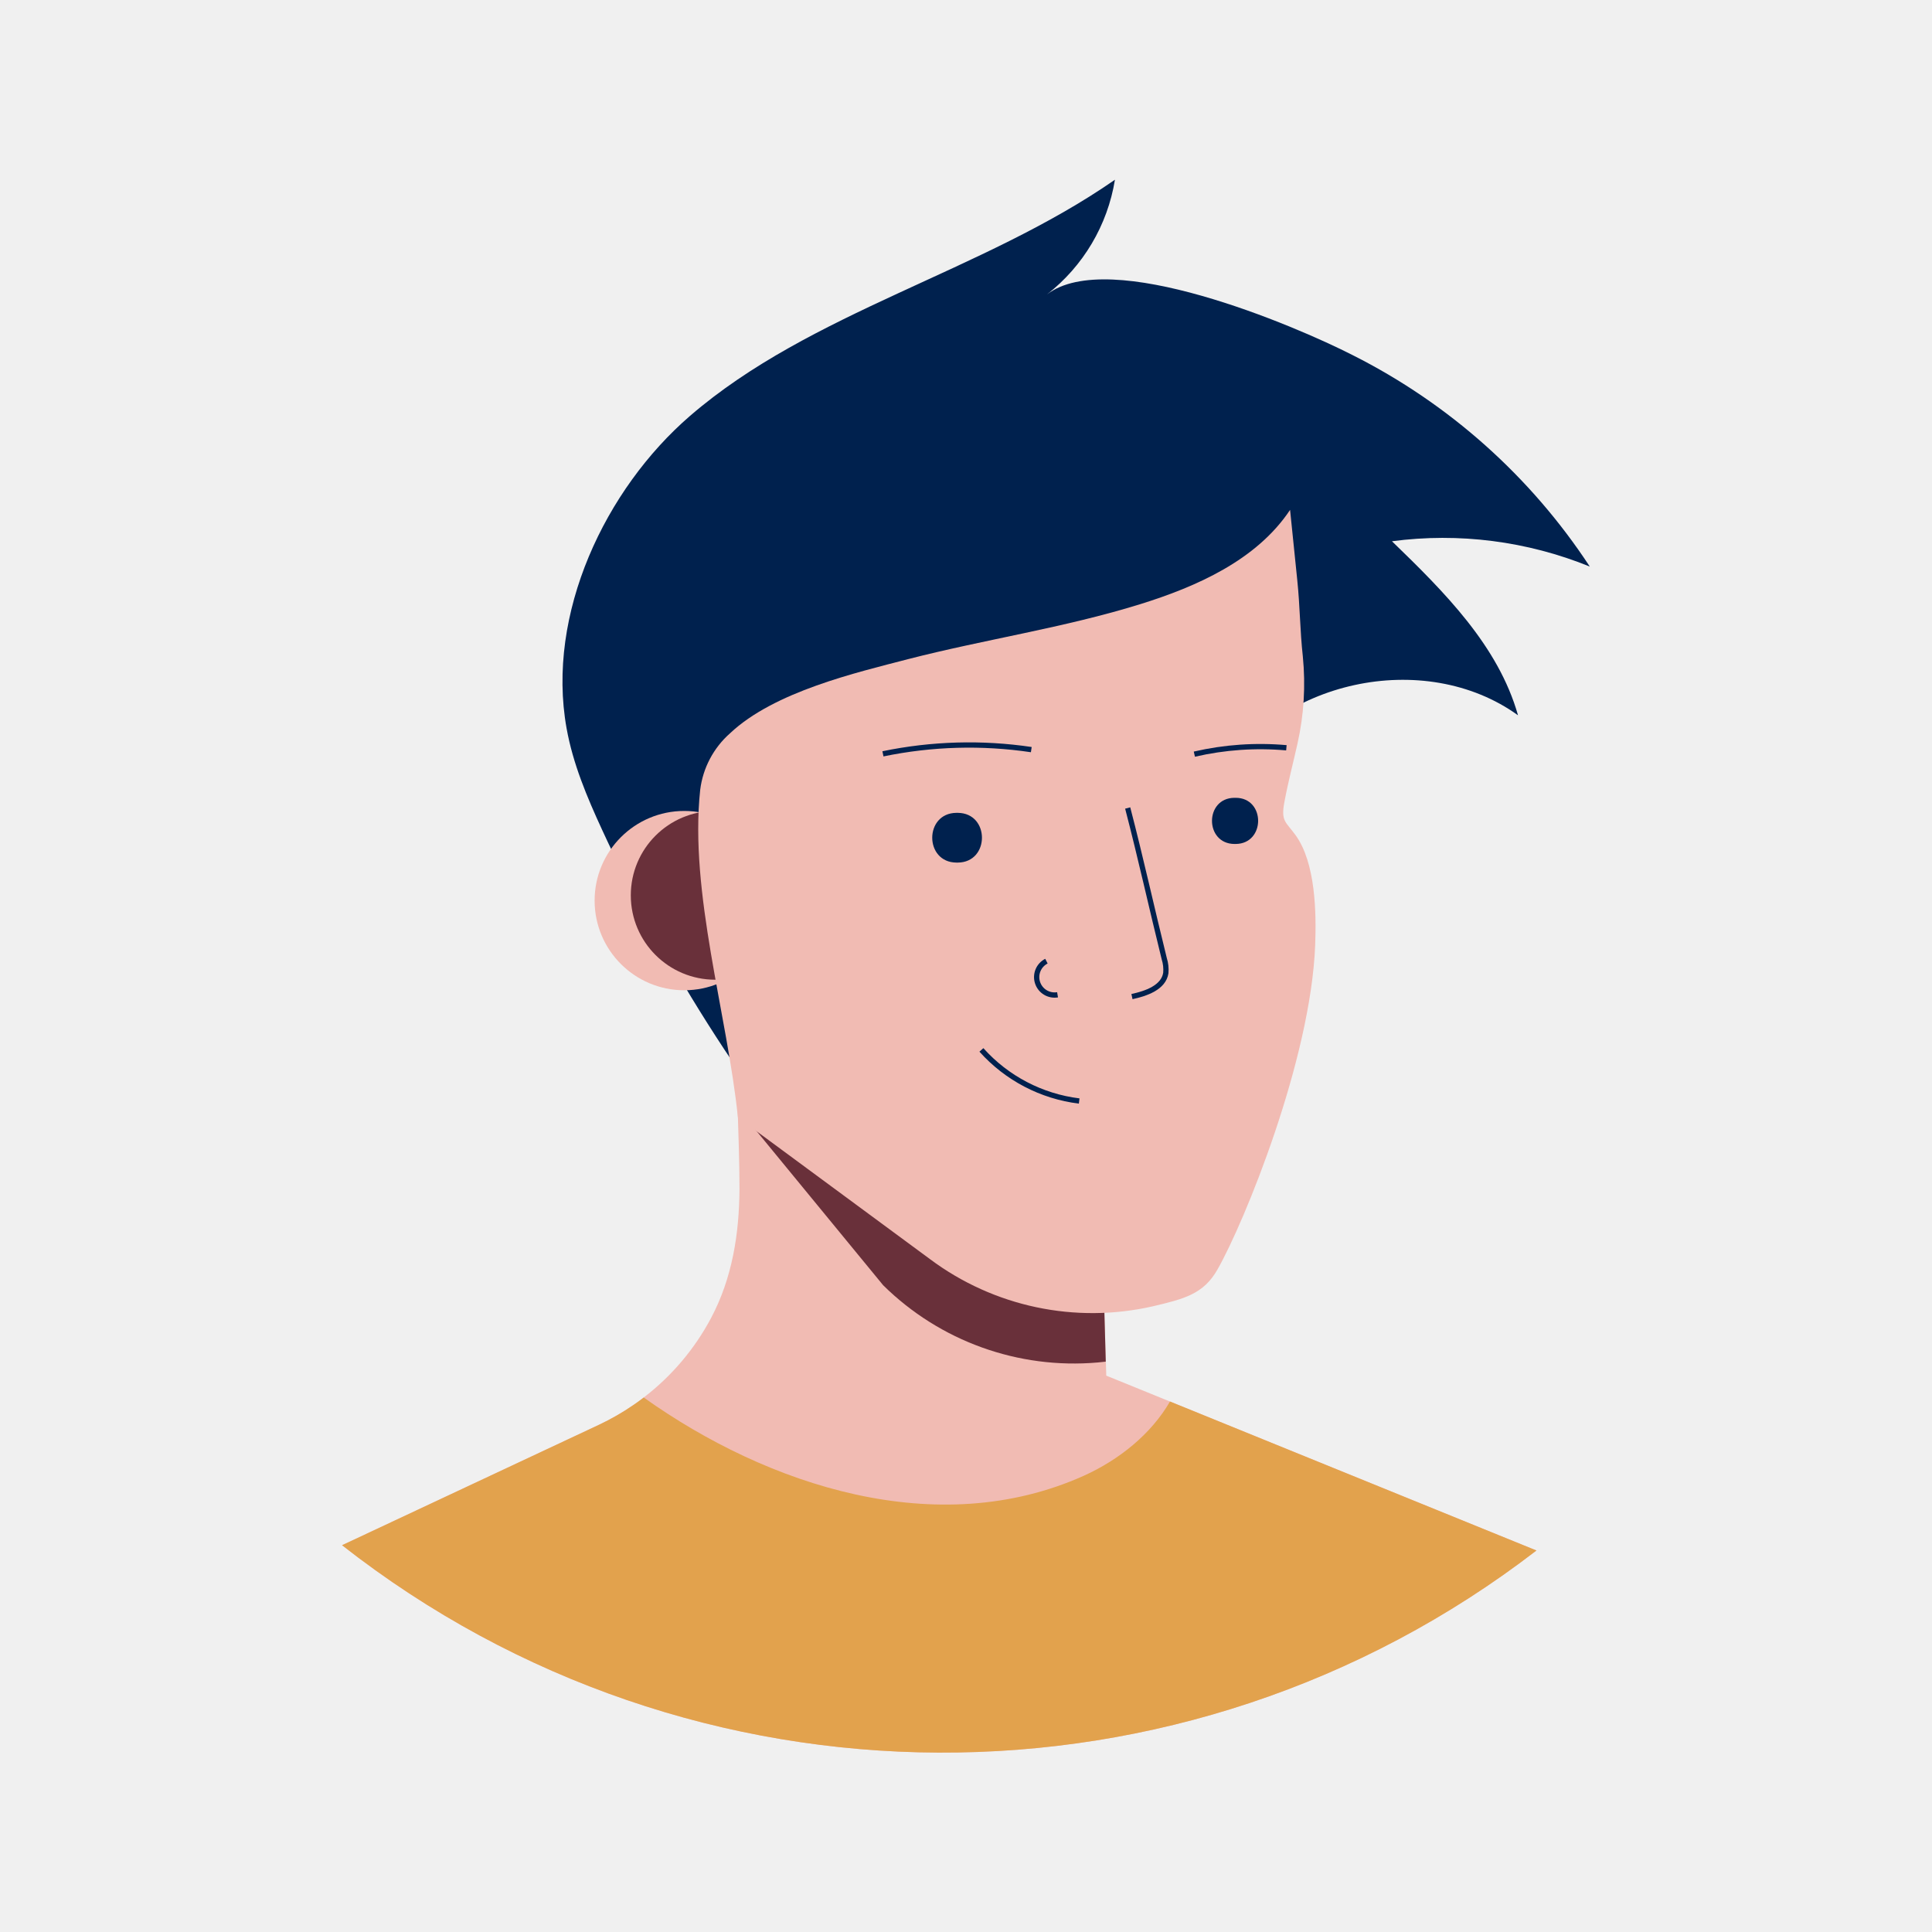
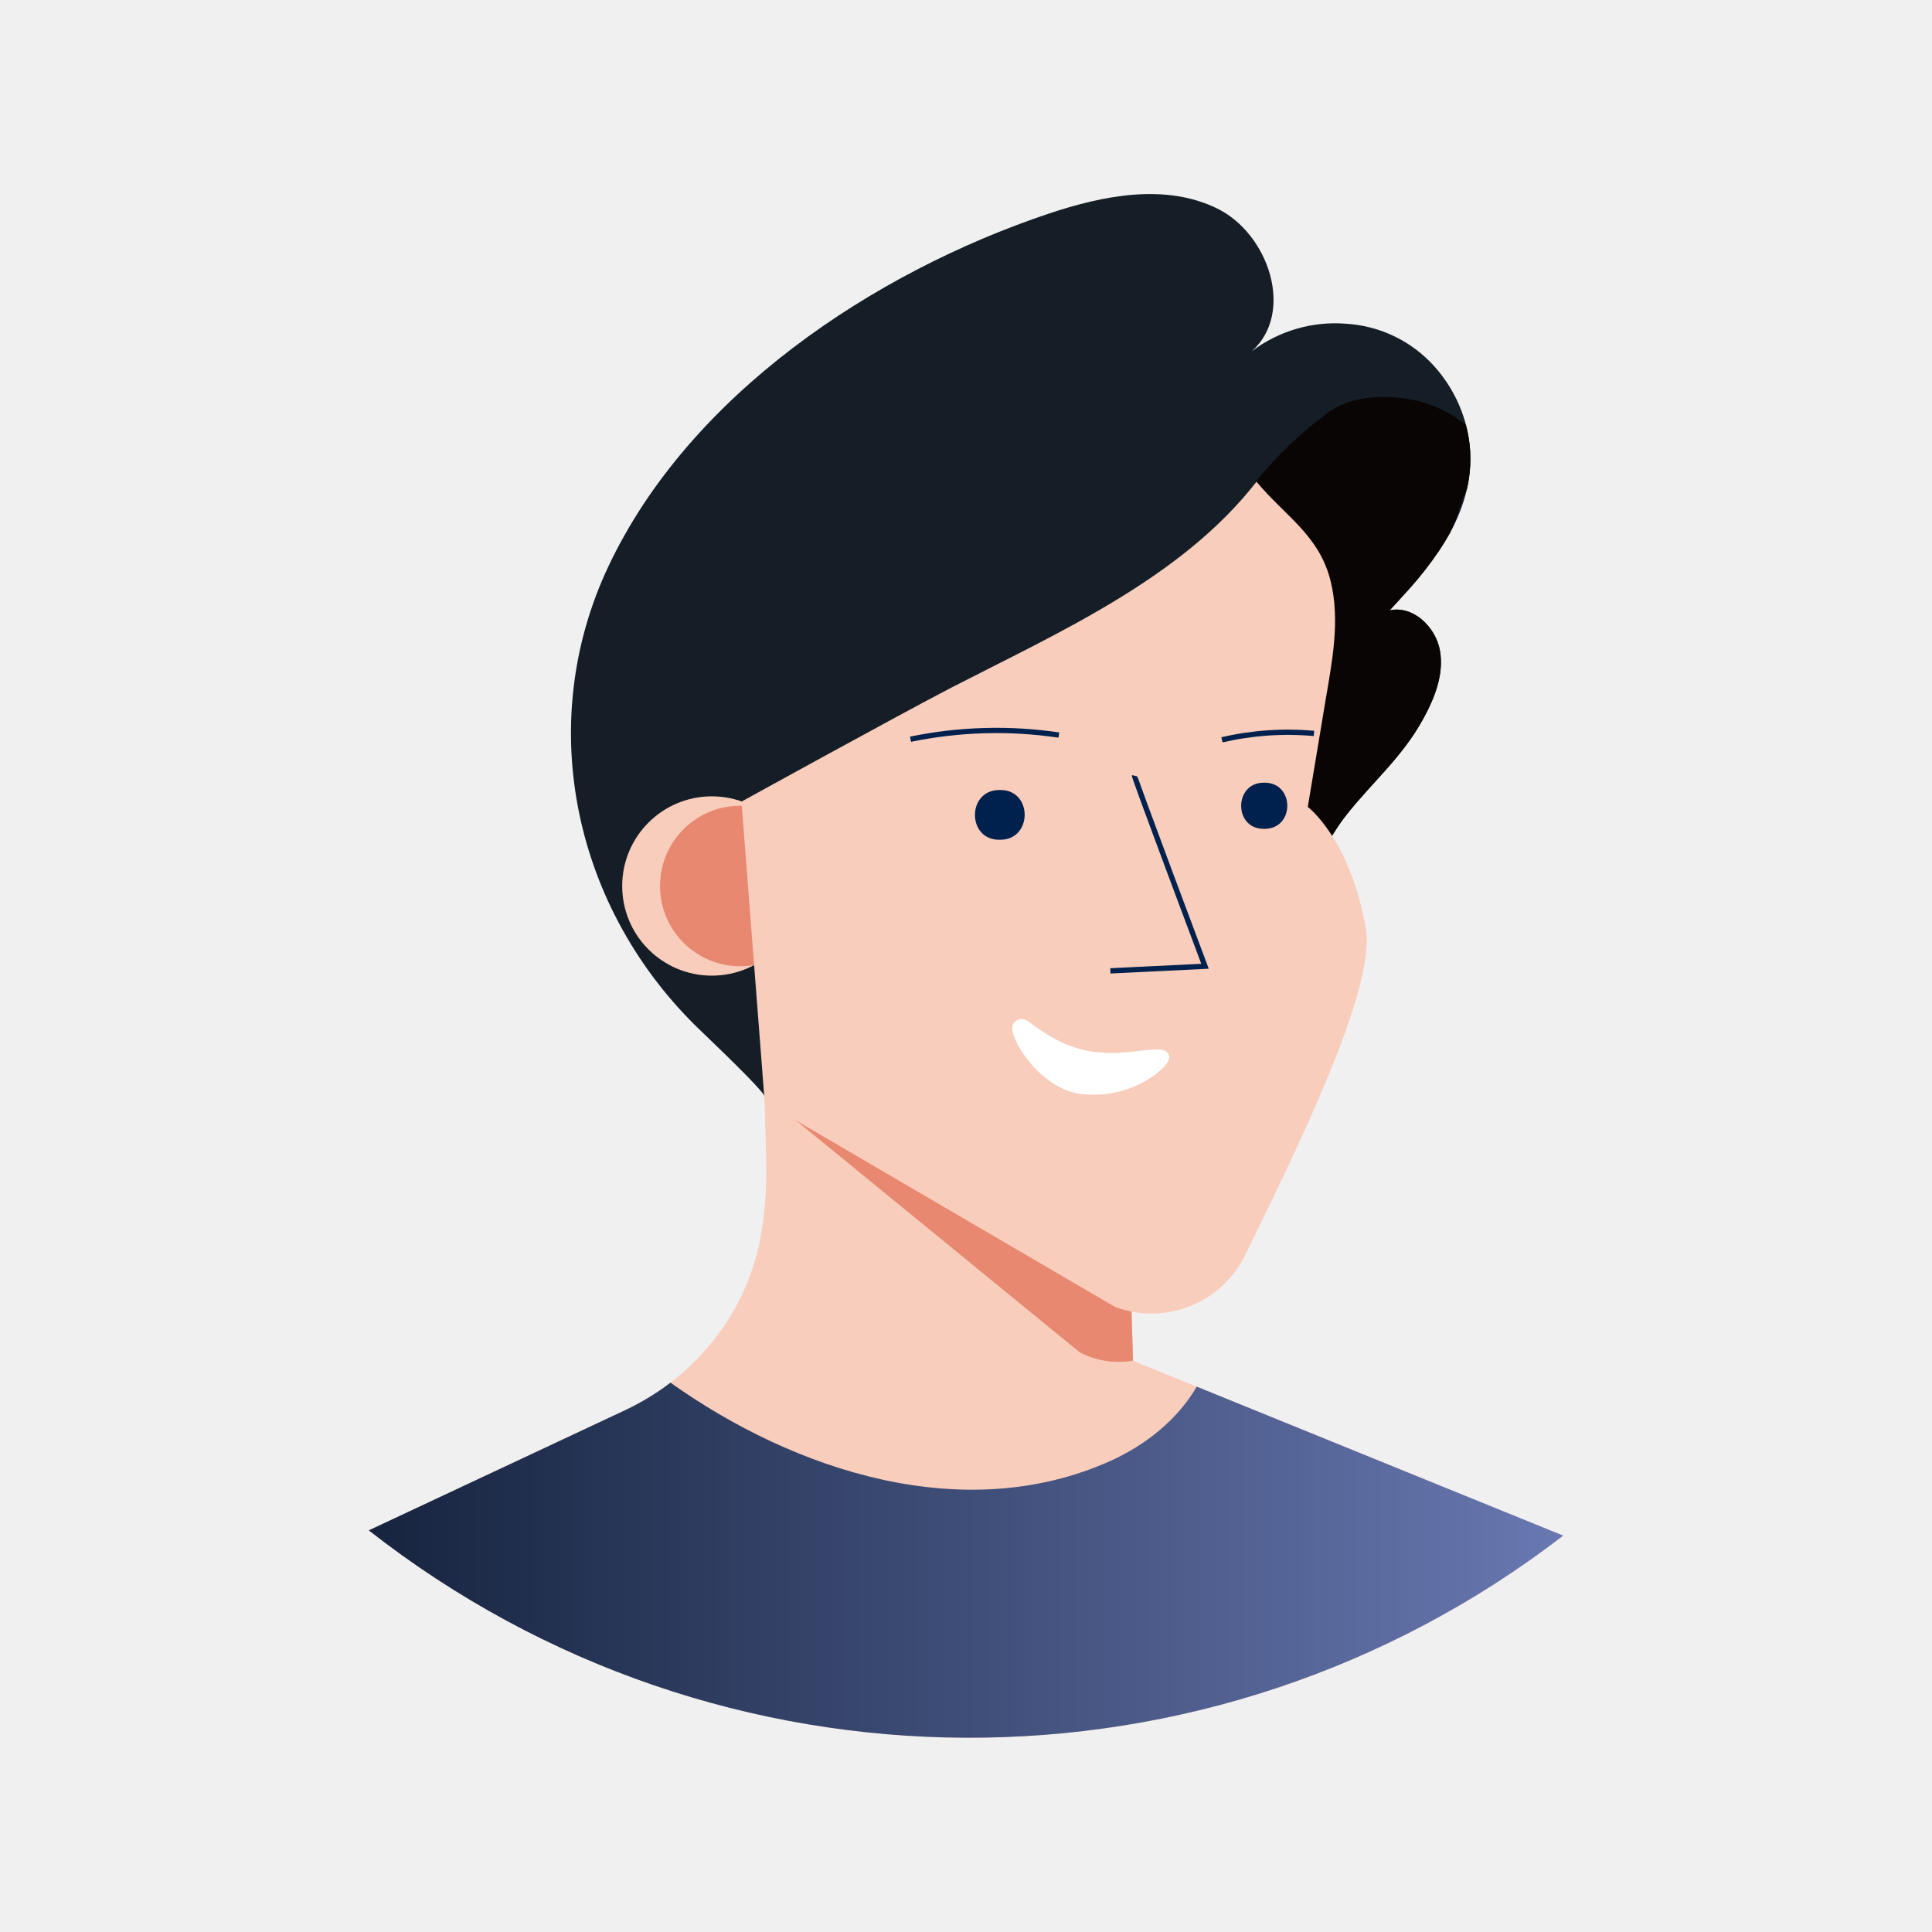
<svg xmlns="http://www.w3.org/2000/svg" width="800px" height="800px" viewBox="0 0 366.34 366.34" id="Layer_1" data-name="Layer 1">
  <defs>
-     <style>.cls-1{fill:#00214e;}.cls-2{fill:#F1BBB3;}.cls-3{fill:#69303a;}.cls-4{fill:none;stroke:#00214e;stroke-miterlimit:10;}.cls-5{fill:#e2a24d;}</style>
+     <style>.cls-1{fill:#f9cdbb;}.cls-2{fill:#e88870;}.cls-3{fill:url(#linear-gradient);}.cls-4{fill:#151e26;}.cls-5{fill:#0a0505;}.cls-6{fill:#00214e;}.cls-7{fill:none;stroke:#00214e;stroke-miterlimit:10;}.cls-8{fill:#ffffff;}</style>
+     <linearGradient id="linear-gradient" x1="69.93" y1="295.83" x2="296.41" y2="295.83" gradientUnits="userSpaceOnUse">
+       <stop offset="0" stop-color="#16243f" />
+       <stop offset="1" stop-color="#6878b1" />
+     </linearGradient>
  </defs>
-   <path class="cls-1" d="M118.72,166.8c-1.57-3.12-3.09-6.28-4.55-9.45-2.86-6.2-5.54-12.55-6.74-19.27-3.89-21.68,7.32-45.32,23.41-59.22,22.9-19.77,55.34-27.24,80.57-44.78a34.59,34.59,0,0,1-12.9,21.76c11.81-9.1,47,5.89,58,11.51a116.3,116.3,0,0,1,44.94,40.08,73.87,73.87,0,0,0-37.51-4.8c9.88,9.57,20.16,19.78,23.9,33C270.11,122.85,241.8,129,231,148.05c-6.93,12.2-6.83,27.06-11,40.47-4.4,14.2-16.27,23.22-30.23,27-10.52,2.88-31.22,4.18-40.75-2-2.89-1.87-5-4.73-6.94-7.55A318.87,318.87,0,0,1,118.72,166.8Z" />
-   <circle class="cls-2" cx="129.75" cy="170.77" r="17" />
-   <circle class="cls-3" cx="135.61" cy="169.77" r="16" />
-   <path class="cls-2" d="M291.34,294a184.56,184.56,0,0,1-226.48-1l48.66-22.81a46.83,46.83,0,0,0,6.65-3.82c.64-.44,1.28-.9,1.89-1.38a46.35,46.35,0,0,0,12.78-15.09c4-7.55,5.32-15.89,5.38-24.39,0-2.81-.06-5.63-.14-8.45s-.2-5.81-.23-8.72q-.06-4.75-.1-9.51l2,1,5.2,2.69,2.41.41,27.88,4.74,31.12,5.3.94,32,.39,13.29.07,2.25v.33l12.1,4.92Z" />
-   <path class="cls-3" d="M209.67,258.19l-1.54.16a51.49,51.49,0,0,1-40.67-14.65l-27.38-33.34c-.09-2.9-.2.83-.23-2.08q-.06-4.75-.1-9.51l2,1,5.2,2.69,2.41.41,27.88,4.74,31.12,5.3.94,32Z" />
-   <path class="cls-2" d="M138.41,139.06a17.1,17.1,0,0,0-5.64,10.69c-2.09,19.53,5.14,42.58,7.15,62.14l36.42,26.86a51.48,51.48,0,0,0,42.29,8.94c5.87-1.39,9.59-2.29,12.24-7,5.12-9,17.69-39.79,18.51-61.51.23-6.17.08-15.57-3.72-20.82-1.85-2.55-2.8-2.61-2.13-6.21.69-3.76,1.68-7.48,2.51-11.21a52,52,0,0,0,1-16.45c-.55-5-.53-9.44-1.06-14.53-.26-2.47-1.36-13.28-1.36-13.28-6.35,9.56-17.81,14.58-28.41,17.88-14.42,4.48-29.43,6.67-44.05,10.43C162.47,127.52,146.8,131.12,138.41,139.06Z" />
-   <path class="cls-1" d="M181.62,154.13c6.1.05,6.1,9.38,0,9.43h-.27c-6.11-.05-6.11-9.38,0-9.43h.27Z" />
-   <path class="cls-1" d="M234.31,151.28c5.67,0,5.67,8.7,0,8.75h-.25c-5.66-.05-5.66-8.71,0-8.75h.25Z" />
-   <path class="cls-4" d="M186.09,199.08a29.76,29.76,0,0,0,18.54,9.69" />
-   <path class="cls-4" d="M167.42,142.94a80.34,80.34,0,0,1,28.13-.8" />
-   <path class="cls-4" d="M226.47,143a55.64,55.64,0,0,1,17.45-1.21" />
-   <path class="cls-5" d="M291.34,294a184.56,184.56,0,0,1-226.48-1l48.66-22.81a46.83,46.83,0,0,0,6.65-3.82c.64-.44,1.28-.9,1.89-1.38,23.55,16.76,55.69,27.33,83.49,14.82,6.62-3,12.7-7.84,16.3-14.06Z" />
-   <path class="cls-4" d="M198.42,182.25a3.4,3.4,0,0,0,2.11,6.38" />
-   <path class="cls-4" d="M213.83,153.21c2.49,9.55,4.56,19,6.93,28.57a7,7,0,0,1,.3,2.72c-.43,2.75-3.7,3.88-6.42,4.47" />
+   <path class="cls-1" d="M296.41,291.18a184.56,184.56,0,0,1-226.48-1l48.66-22.81a46.83,46.83,0,0,0,6.65-3.82c.64-.44,1.28-.9,1.89-1.38a46.35,46.35,0,0,0,12.78-15.09,44.69,44.69,0,0,0,4.64-14.48,67.91,67.91,0,0,0,.74-9.91c0-3.46-.09-6.92-.21-10.38-.07-2.26-.13-4.53-.16-6.79q-.06-4.75-.1-9.51l2,1,5.2,2.69,2.41.41,27.88,4.74,31.12,5.3.94,32,.31,10.46.15,5.08V258l1,.42,11.07,4.5Z" />
+   <path class="cls-2" d="M214.82,258a16,16,0,0,1-10.07-1.56l-59.67-48.77c-.07-2.26-.13.1-.16-2.16q-.06-4.75-.1-9.51l2,1,5.2,2.69,2.41.41,27.88,4.74,31.12,5.3.94,32,.31,10.46.15,5.08V258Z" />
+   <path class="cls-3" d="M296.41,291.18a184.56,184.56,0,0,1-226.48-1l48.66-22.81a46.83,46.83,0,0,0,6.65-3.82c.64-.44,1.28-.9,1.89-1.38,23.55,16.76,55.69,27.33,83.49,14.82,6.62-3,12.7-7.84,16.3-14.06Z" />
+   <path class="cls-4" d="M278.51,90.9c-.09.59-.2,1.17-.33,1.75a32.08,32.08,0,0,1-3.31,8.49l-.08.14c-.57,1-1.18,2-1.84,3a74.32,74.32,0,0,1-5.72,7.35L266,113c-.83.93-1.67,1.84-2.51,2.74,4.45-1,8.76,3.15,9.55,7.63s-1,9-3.21,13c-3.87,7.08-9.45,11.79-14.36,17.94-3.68,4.58-5.72,10-9.73,14.38l-.3.33c-10.59,11.12-27.31,13.72-41.23,18.47-5,1.72-59.22,17.12-59.22,20.48,0-.73-5.31-6-12-12.41-24-22.79-31.89-58-17.61-88.2,15.35-32.5,50.21-55.69,83.41-66.83,10.38-3.48,22.16-5.82,32-1s14.74,19.77,6.58,27.07a26.16,26.16,0,0,1,17.93-5.21,24.46,24.46,0,0,1,15.72,7.07,27,27,0,0,1,6.95,12.08A24.94,24.94,0,0,1,278.51,90.9Z" />
+   <path class="cls-5" d="M278.51,90.9c-.09.59-.2,1.17-.33,1.75-.09.17-.18.35-.27.55-1.13,2.58-1.65,5.36-3,7.94l-.08.14c-.57,1-1.18,2-1.84,3a67.09,67.09,0,0,1-5.72,7.35L266,113c-.83.93-1.67,1.84-2.51,2.74,4.45-1,8.76,3.15,9.55,7.63s-1,9-3.21,13c-3.87,7.08-9.45,11.79-14.36,17.94-3.68,4.58-5.72,10-9.73,14.38a37.7,37.7,0,0,1-8.54-19.47c-1.64-13.26-.64-27.71-1.09-41.13-.28-8.44-3-10,2.06-16.83a74.3,74.3,0,0,1,14-13.29c4.08-2.69,9.33-3.11,14.2-2.42a23.5,23.5,0,0,1,11.58,5A24.94,24.94,0,0,1,278.51,90.9Z" />
+   <circle class="cls-1" cx="134.98" cy="168" r="17" />
+   <circle class="cls-2" cx="140.37" cy="168" r="15.22" />
+   <path class="cls-1" d="M140.6,152,145,209l66.44,38.82A19.77,19.77,0,0,0,236.1,238c9.56-19.58,24.9-50.5,22.88-62-3-17-11-23-11-23q1.67-10,3.32-19.94c1.26-7.51,2.87-15.35,1-22.9-2.13-8.66-8.67-12.35-14.05-18.82-14.16,18.24-37.44,28.55-57.77,39C170,135.78,140.6,152,140.6,152Z" />
+   <path class="cls-6" d="M189.72,149.8c6.1,0,6.1,9.38,0,9.43h-.28c-6.1,0-6.1-9.38,0-9.43h.28Z" />
+   <path class="cls-6" d="M239.84,148.41c5.67.05,5.67,8.7,0,8.75h-.25c-5.66,0-5.66-8.7,0-8.75h.25Z" />
+   <path class="cls-7" d="M215.13,147.09c-.08.35,13.36,36.13,13.36,36.13l-17.94.87" />
+   <path class="cls-7" d="M172.65,140.17a80.57,80.57,0,0,1,28.13-.79" />
+   <path class="cls-7" d="M231.7,140.28a55.34,55.34,0,0,1,17.45-1.21" />
+   <path class="cls-8" d="M192.17,194.1a1.85,1.85,0,0,1,2.68-.5c2.08,1.46,5.88,4.56,11.28,5.63,7.36,1.47,13.74-1.48,15.27.42.86,1.07-.19,2.37-2.2,4a19.74,19.74,0,0,1-14.86,3.69c-7.08-1.33-12.4-9.53-12.4-12.44A1.66,1.66,0,0,1,192.17,194.1Z" />
</svg>
